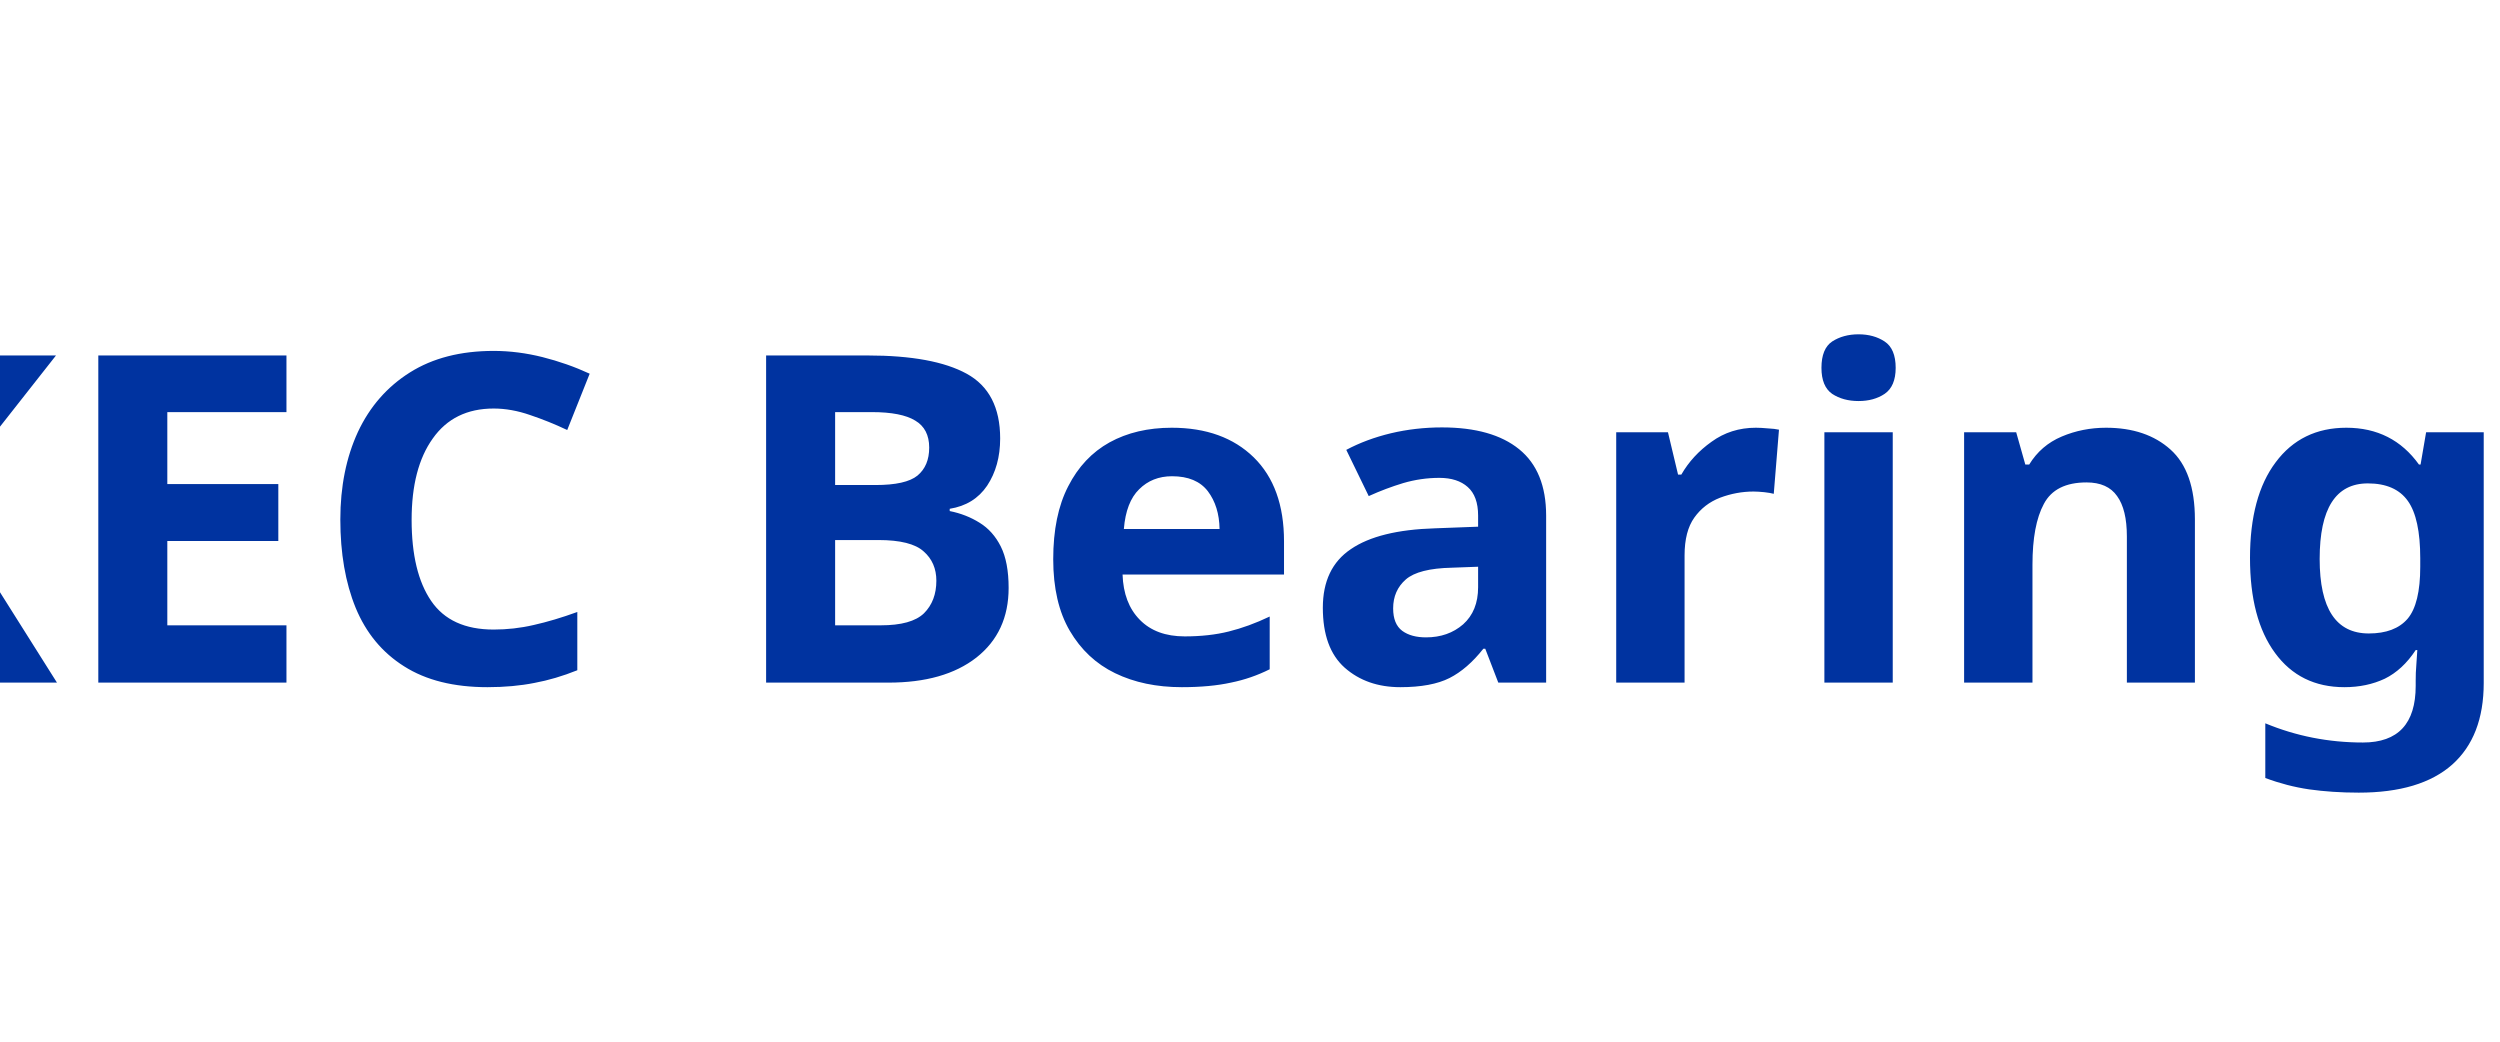
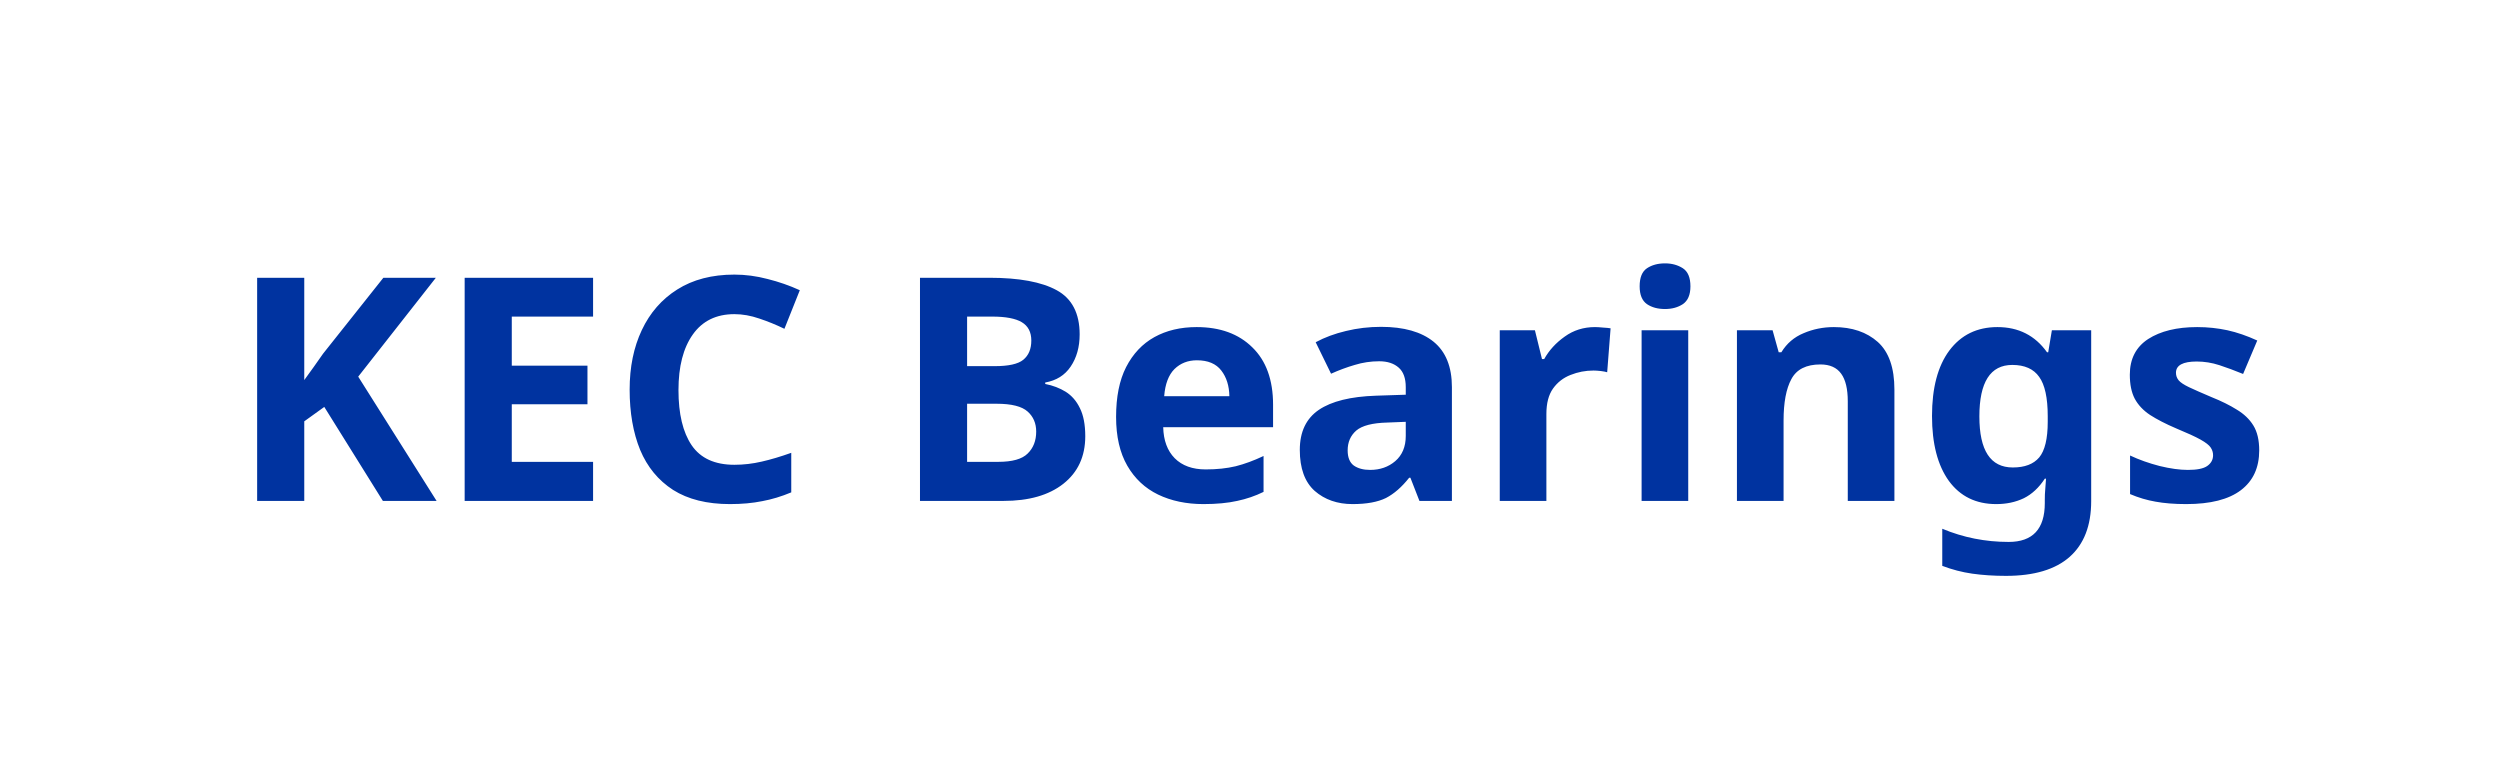
- <svg xmlns="http://www.w3.org/2000/svg" viewBox="0 0 120 50" width="120" height="50">
-   <rect width="120" height="50" fill="transparent" />
-   <text x="50%" y="50%" dominant-baseline="middle" text-anchor="middle" font-family="Arial Bold, sans-serif" font-weight="900" font-size="22" fill="#0033A0">
+ <svg xmlns="http://www.w3.org/2000/svg" viewBox="0 0 160 50" width="160" height="50">
+   <rect width="160" height="50" fill="transparent" />
+   <text x="50%" y="50%" dominant-baseline="middle" text-anchor="middle" font-family="Arial Bold, sans-serif" font-weight="900" font-size="20" fill="#0033A0">
    KEC Bearings
  </text>
</svg>
